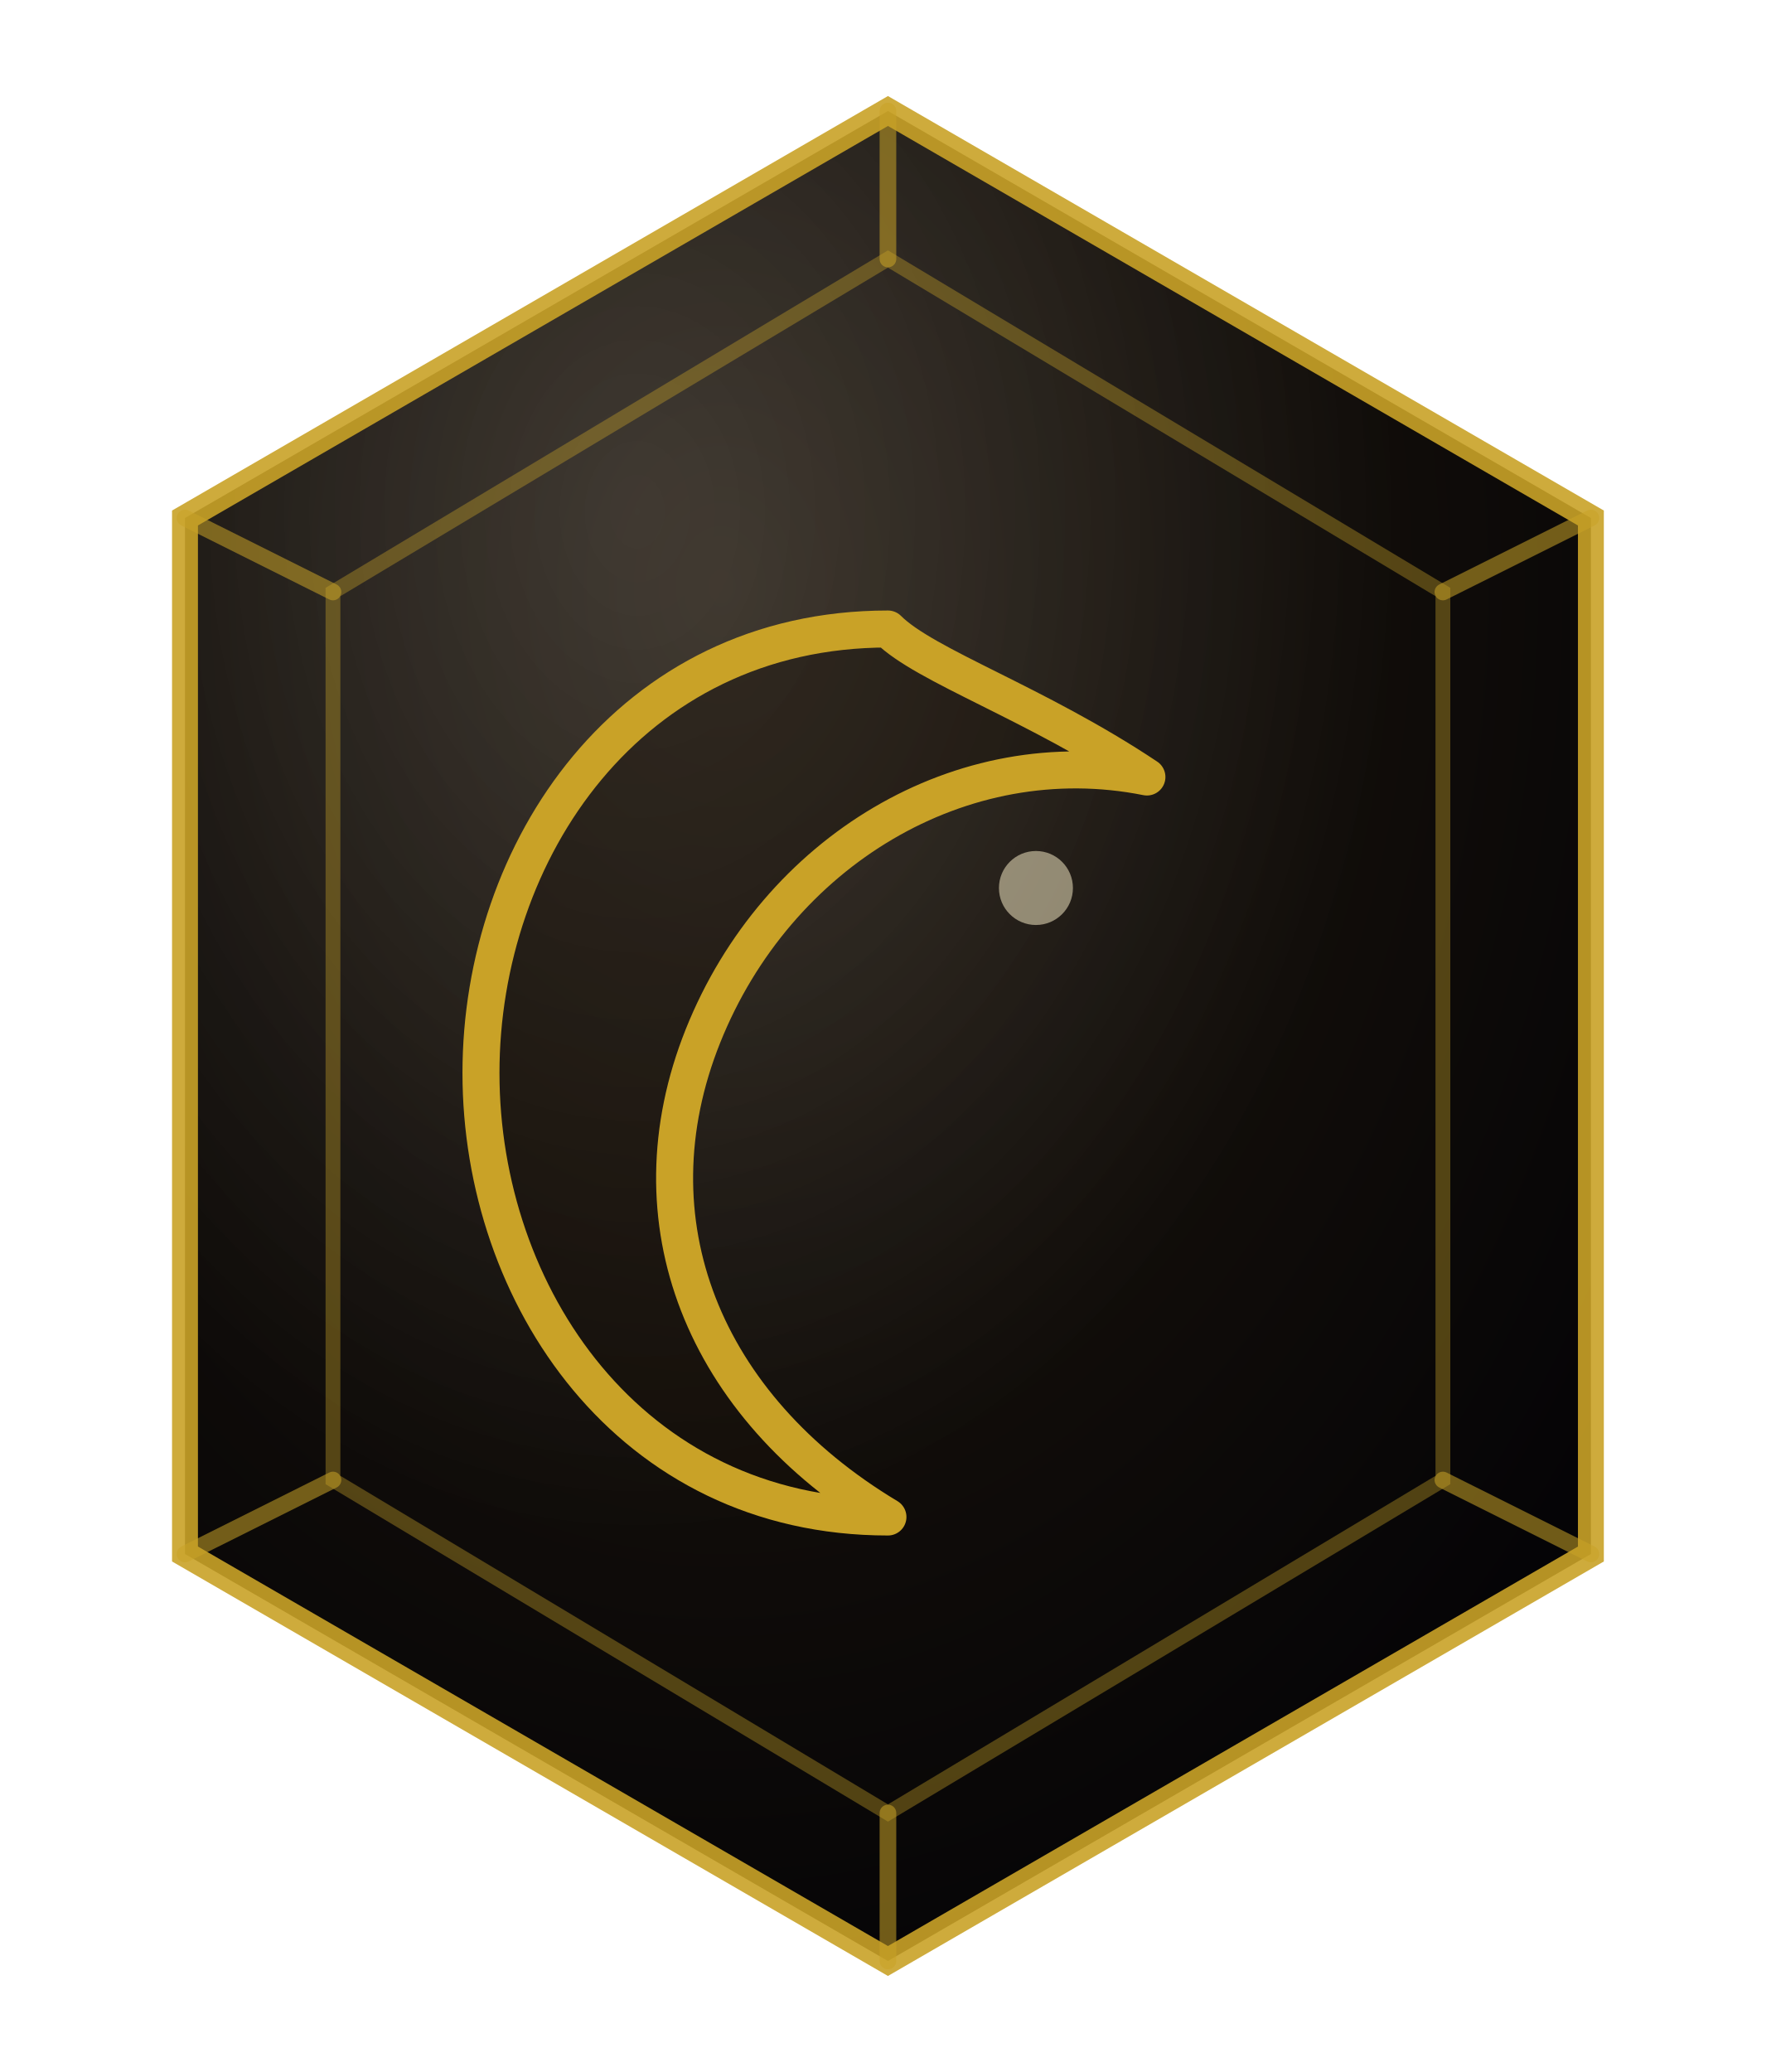
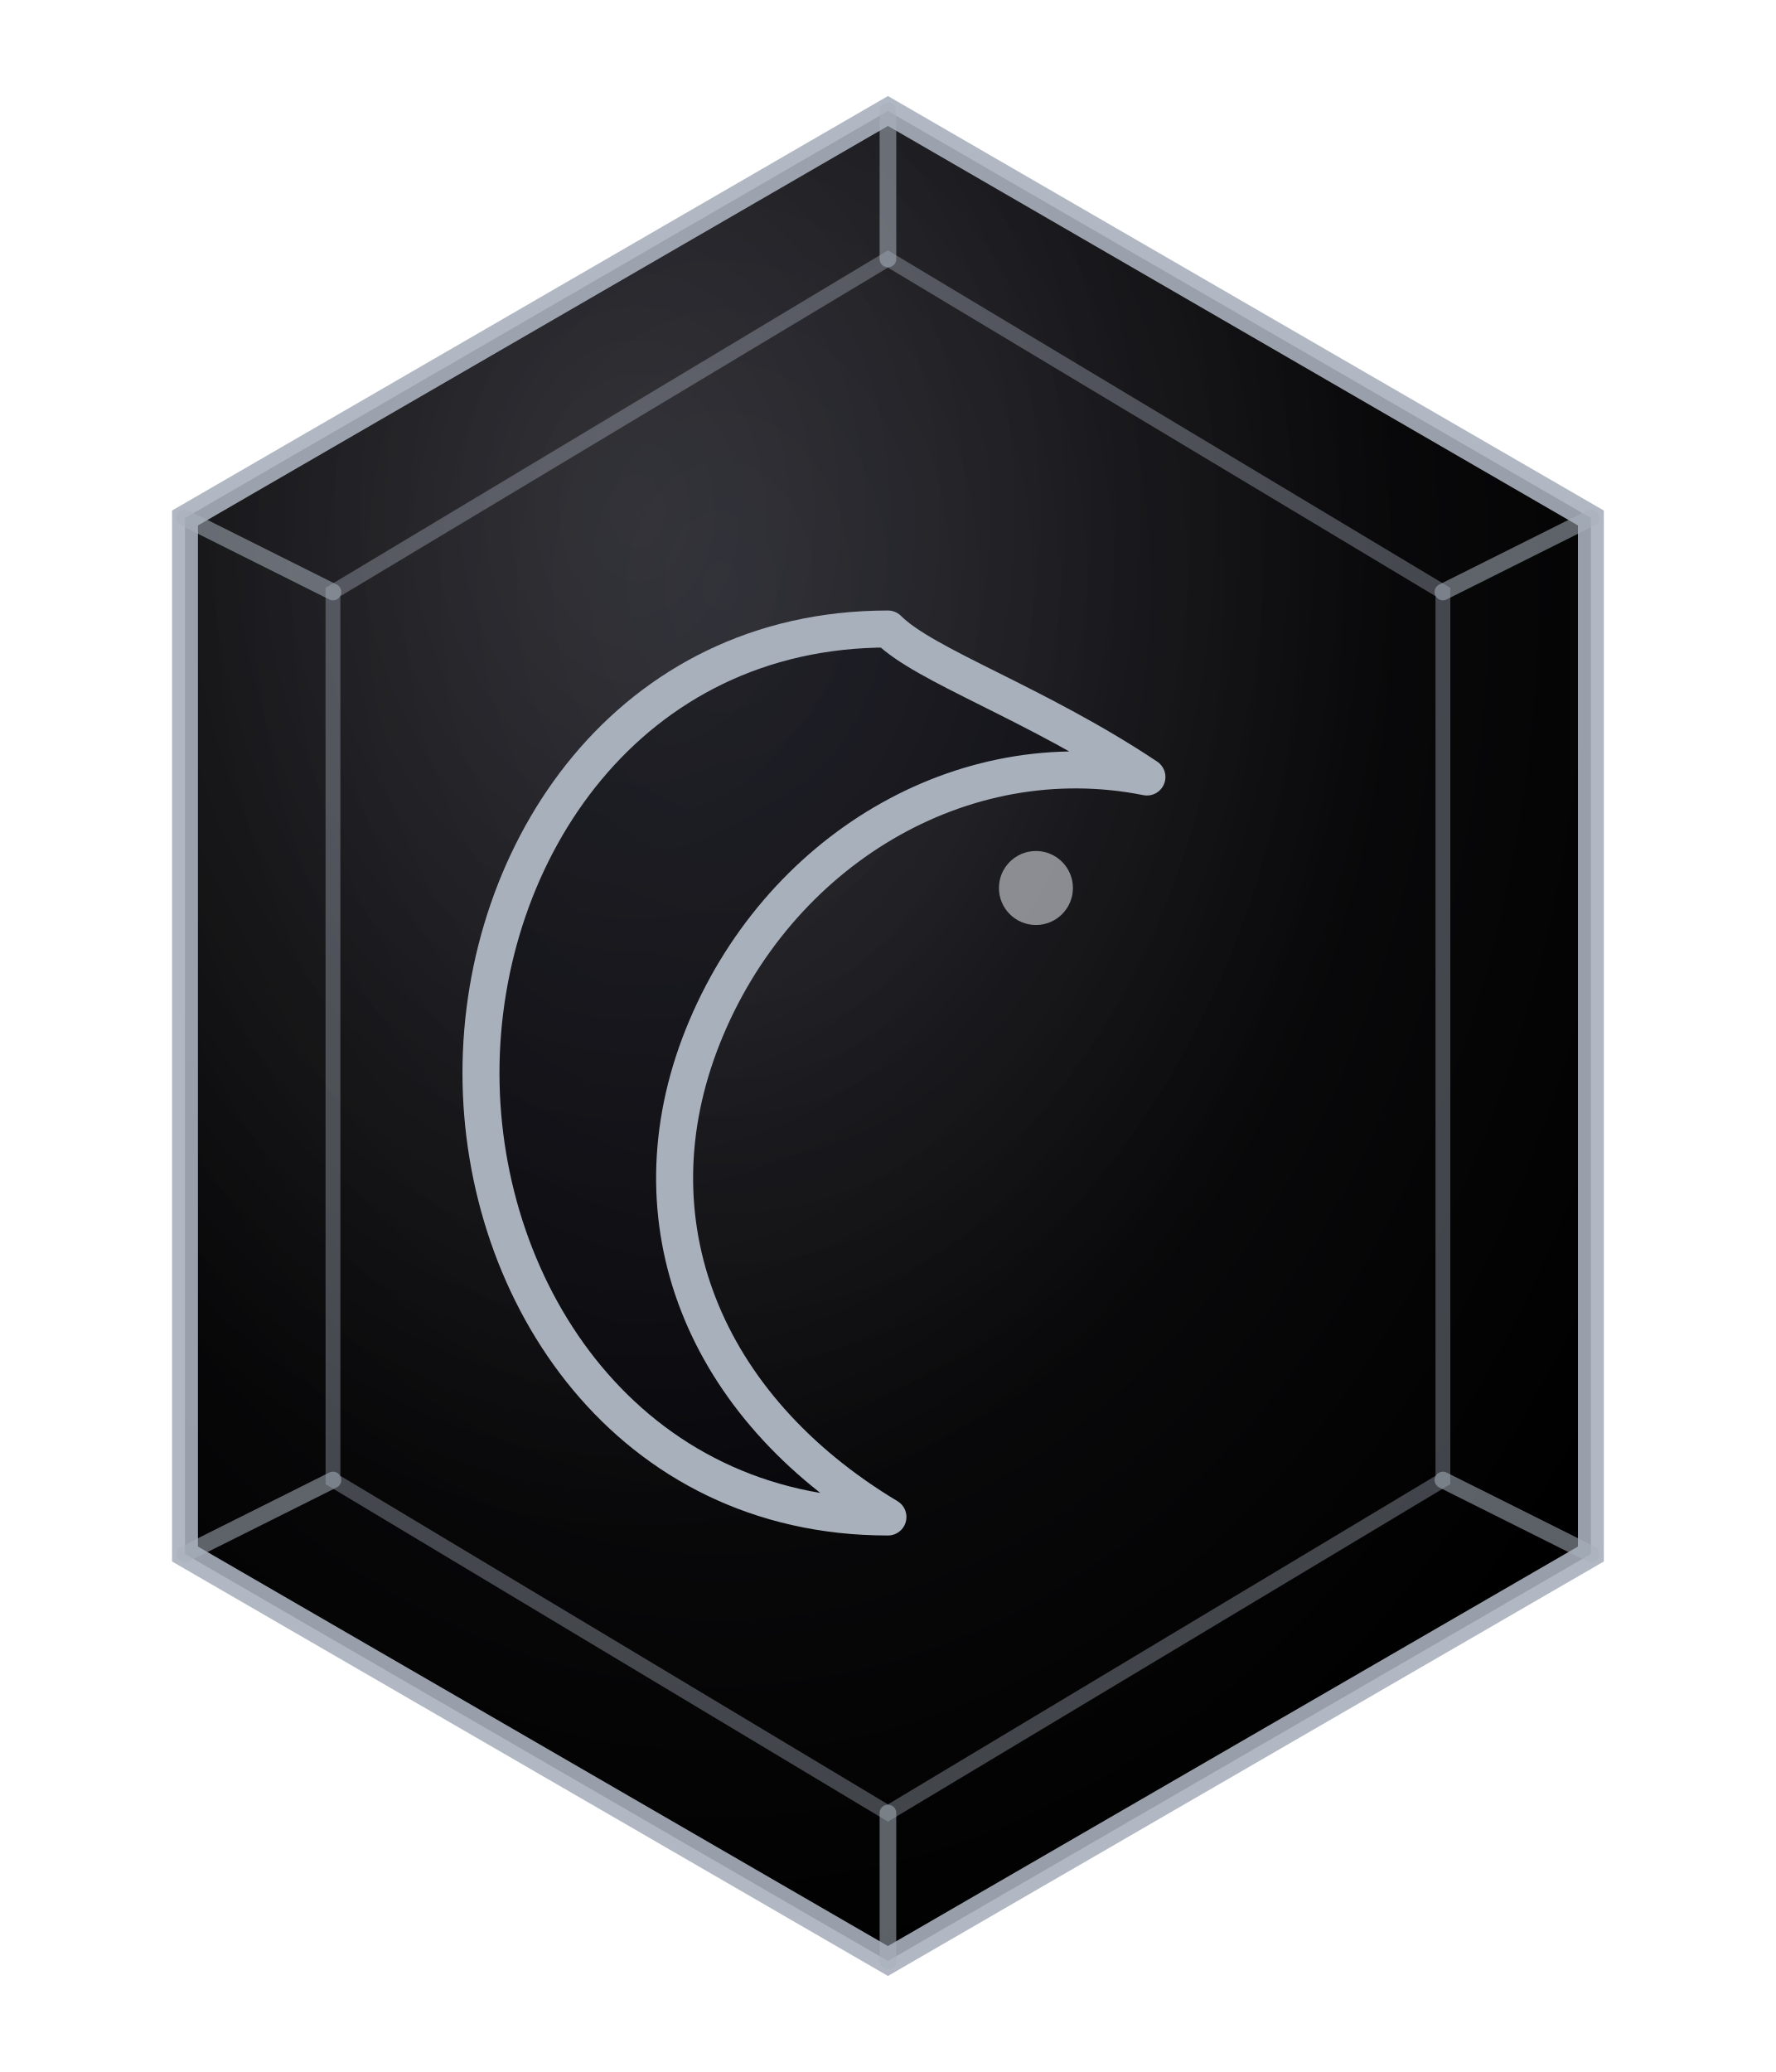
<svg xmlns="http://www.w3.org/2000/svg" viewBox="0 0 96 112" role="img" aria-label="Moon planet seal">
  <defs>
    <radialGradient id="plate" cx="38%" cy="26%" r="78%">
-       <stop offset="0%" stop-color="#2a2218" />
-       <stop offset="55%" stop-color="#120e0a" />
-       <stop offset="100%" stop-color="#050406" />
+       <stop offset="0%" stop-color="#1a1a22" />
+       <stop offset="55%" stop-color="#0a0a0c" />
+       <stop offset="100%" stop-color="#000000" />
    </radialGradient>
    <radialGradient id="sheen" cx="32%" cy="22%" r="55%">
      <stop offset="0%" stop-color="#fff" stop-opacity="0.12" />
      <stop offset="100%" stop-color="#fff" stop-opacity="0" />
    </radialGradient>
  </defs>
  <path d="M48 6 L86 28 L86 84 L48 106 L10 84 L10 28 Z" fill="url(#plate)" />
  <path d="M48 6 L86 28 L86 84 L48 106 L10 84 L10 28 Z" fill="url(#sheen)" />
-   <path d="M48 6 L86 28 L86 84 L48 106 L10 84 L10 28 Z" fill="none" stroke="#c9a227" stroke-width="1.4" opacity="0.9" />
-   <path d="M48 14 L78 32 L78 80 L48 98 L18 80 L18 32 Z" fill="none" stroke="#c9a227" stroke-width="0.8" opacity="0.38" />
-   <g stroke="#c9a227" stroke-width="0.9" opacity="0.55" stroke-linecap="round">
+   <path d="M48 6 L86 28 L86 84 L48 106 L10 84 L10 28 Z" fill="none" stroke="#A8B0BC" stroke-width="1.4" opacity="0.9" />
+   <path d="M48 14 L78 32 L78 80 L48 98 L18 80 L18 32 Z" fill="none" stroke="#A8B0BC" stroke-width="0.8" opacity="0.38" />
+   <g stroke="#A8B0BC" stroke-width="0.9" opacity="0.55" stroke-linecap="round">
    <line x1="48" y1="6" x2="48" y2="14" />
    <line x1="86" y1="28" x2="78" y2="32" />
    <line x1="86" y1="84" x2="78" y2="80" />
    <line x1="48" y1="106" x2="48" y2="98" />
    <line x1="10" y1="84" x2="18" y2="80" />
    <line x1="10" y1="28" x2="18" y2="32" />
  </g>
  <g fill="none" stroke-linecap="round" stroke-linejoin="round" vector-effect="non-scaling-stroke">
-     <g stroke="#c9a227" stroke-width="2">
-       <path d="M48 34c-14 0-22 12-22 24s8 24 22 24c-10-6-14-16-10-26 4-10 14-16 24-14-6-4-12-6-14-8z" fill="#1a1208" fill-opacity="0.38" />
-       <circle cx="56" cy="48" r="2" fill="#efe3c0" stroke="none" opacity="0.55" />
+     <g stroke="#A8B0BC" stroke-width="2">
+       <path d="M48 34c-14 0-22 12-22 24s8 24 22 24c-10-6-14-16-10-26 4-10 14-16 24-14-6-4-12-6-14-8z" fill="#0a0a10" fill-opacity="0.38" />
+       <circle cx="56" cy="48" r="2" fill="#E8EBF0" stroke="none" opacity="0.55" />
    </g>
  </g>
</svg>
